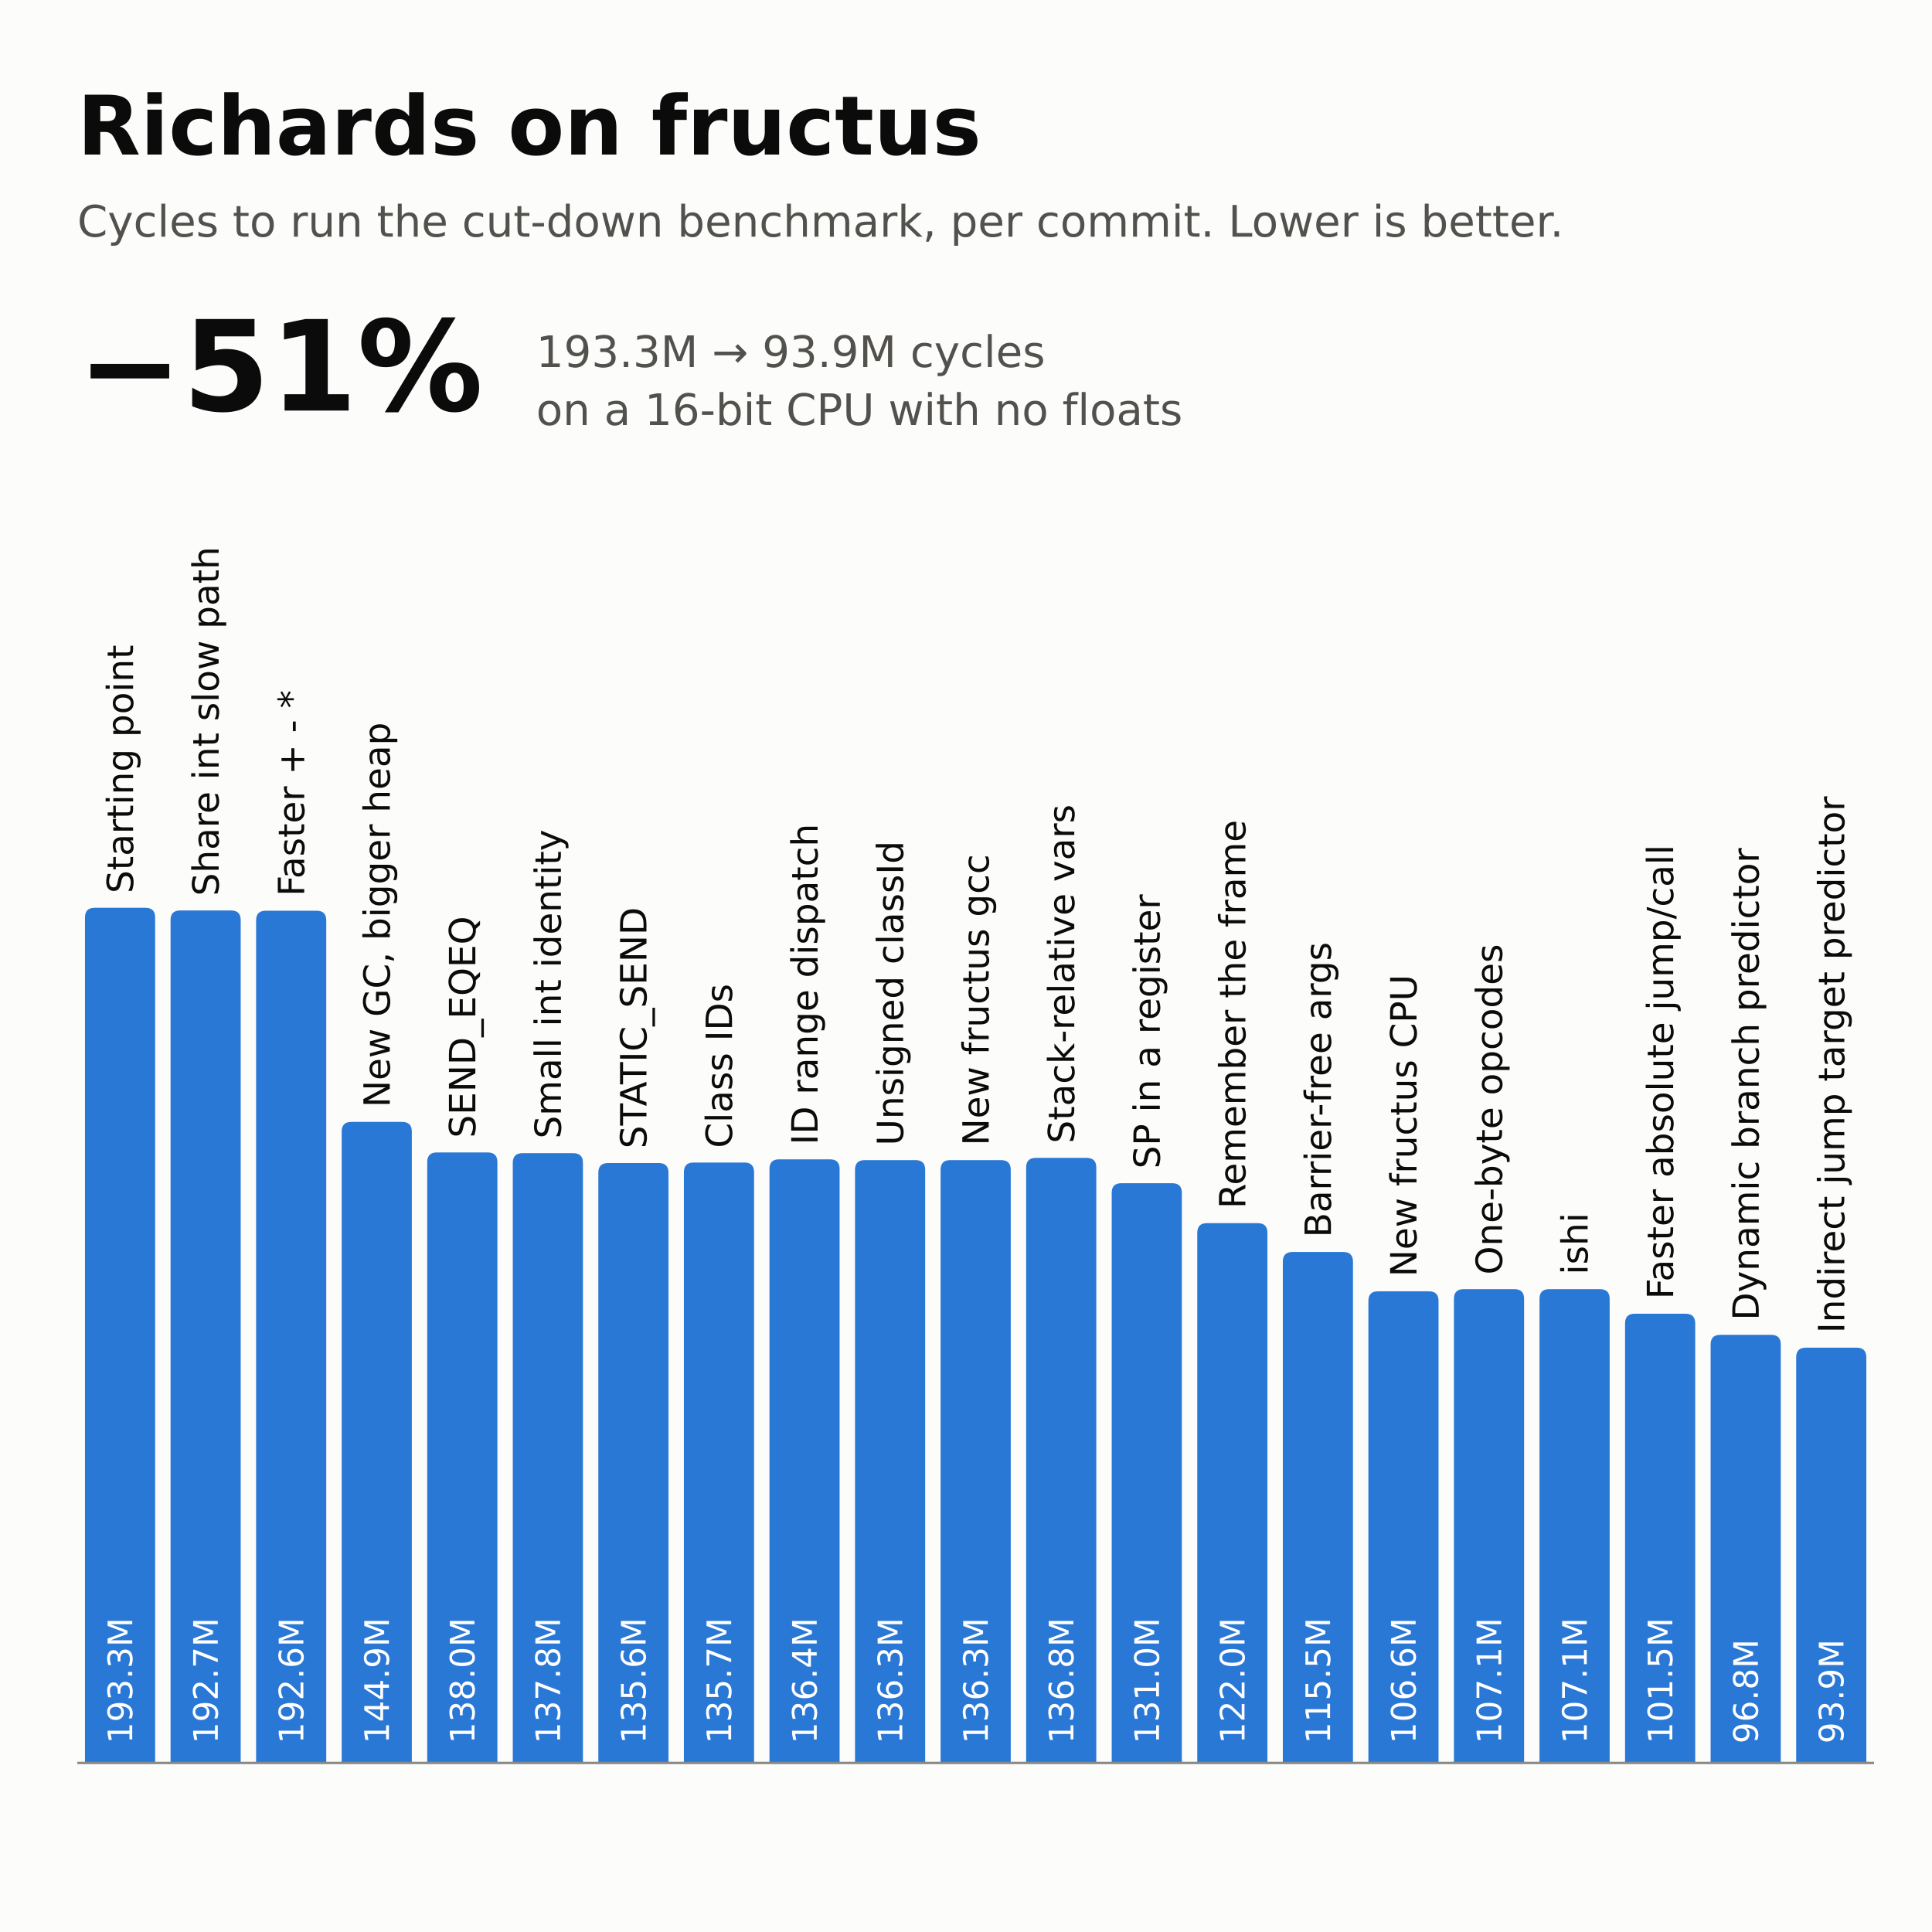
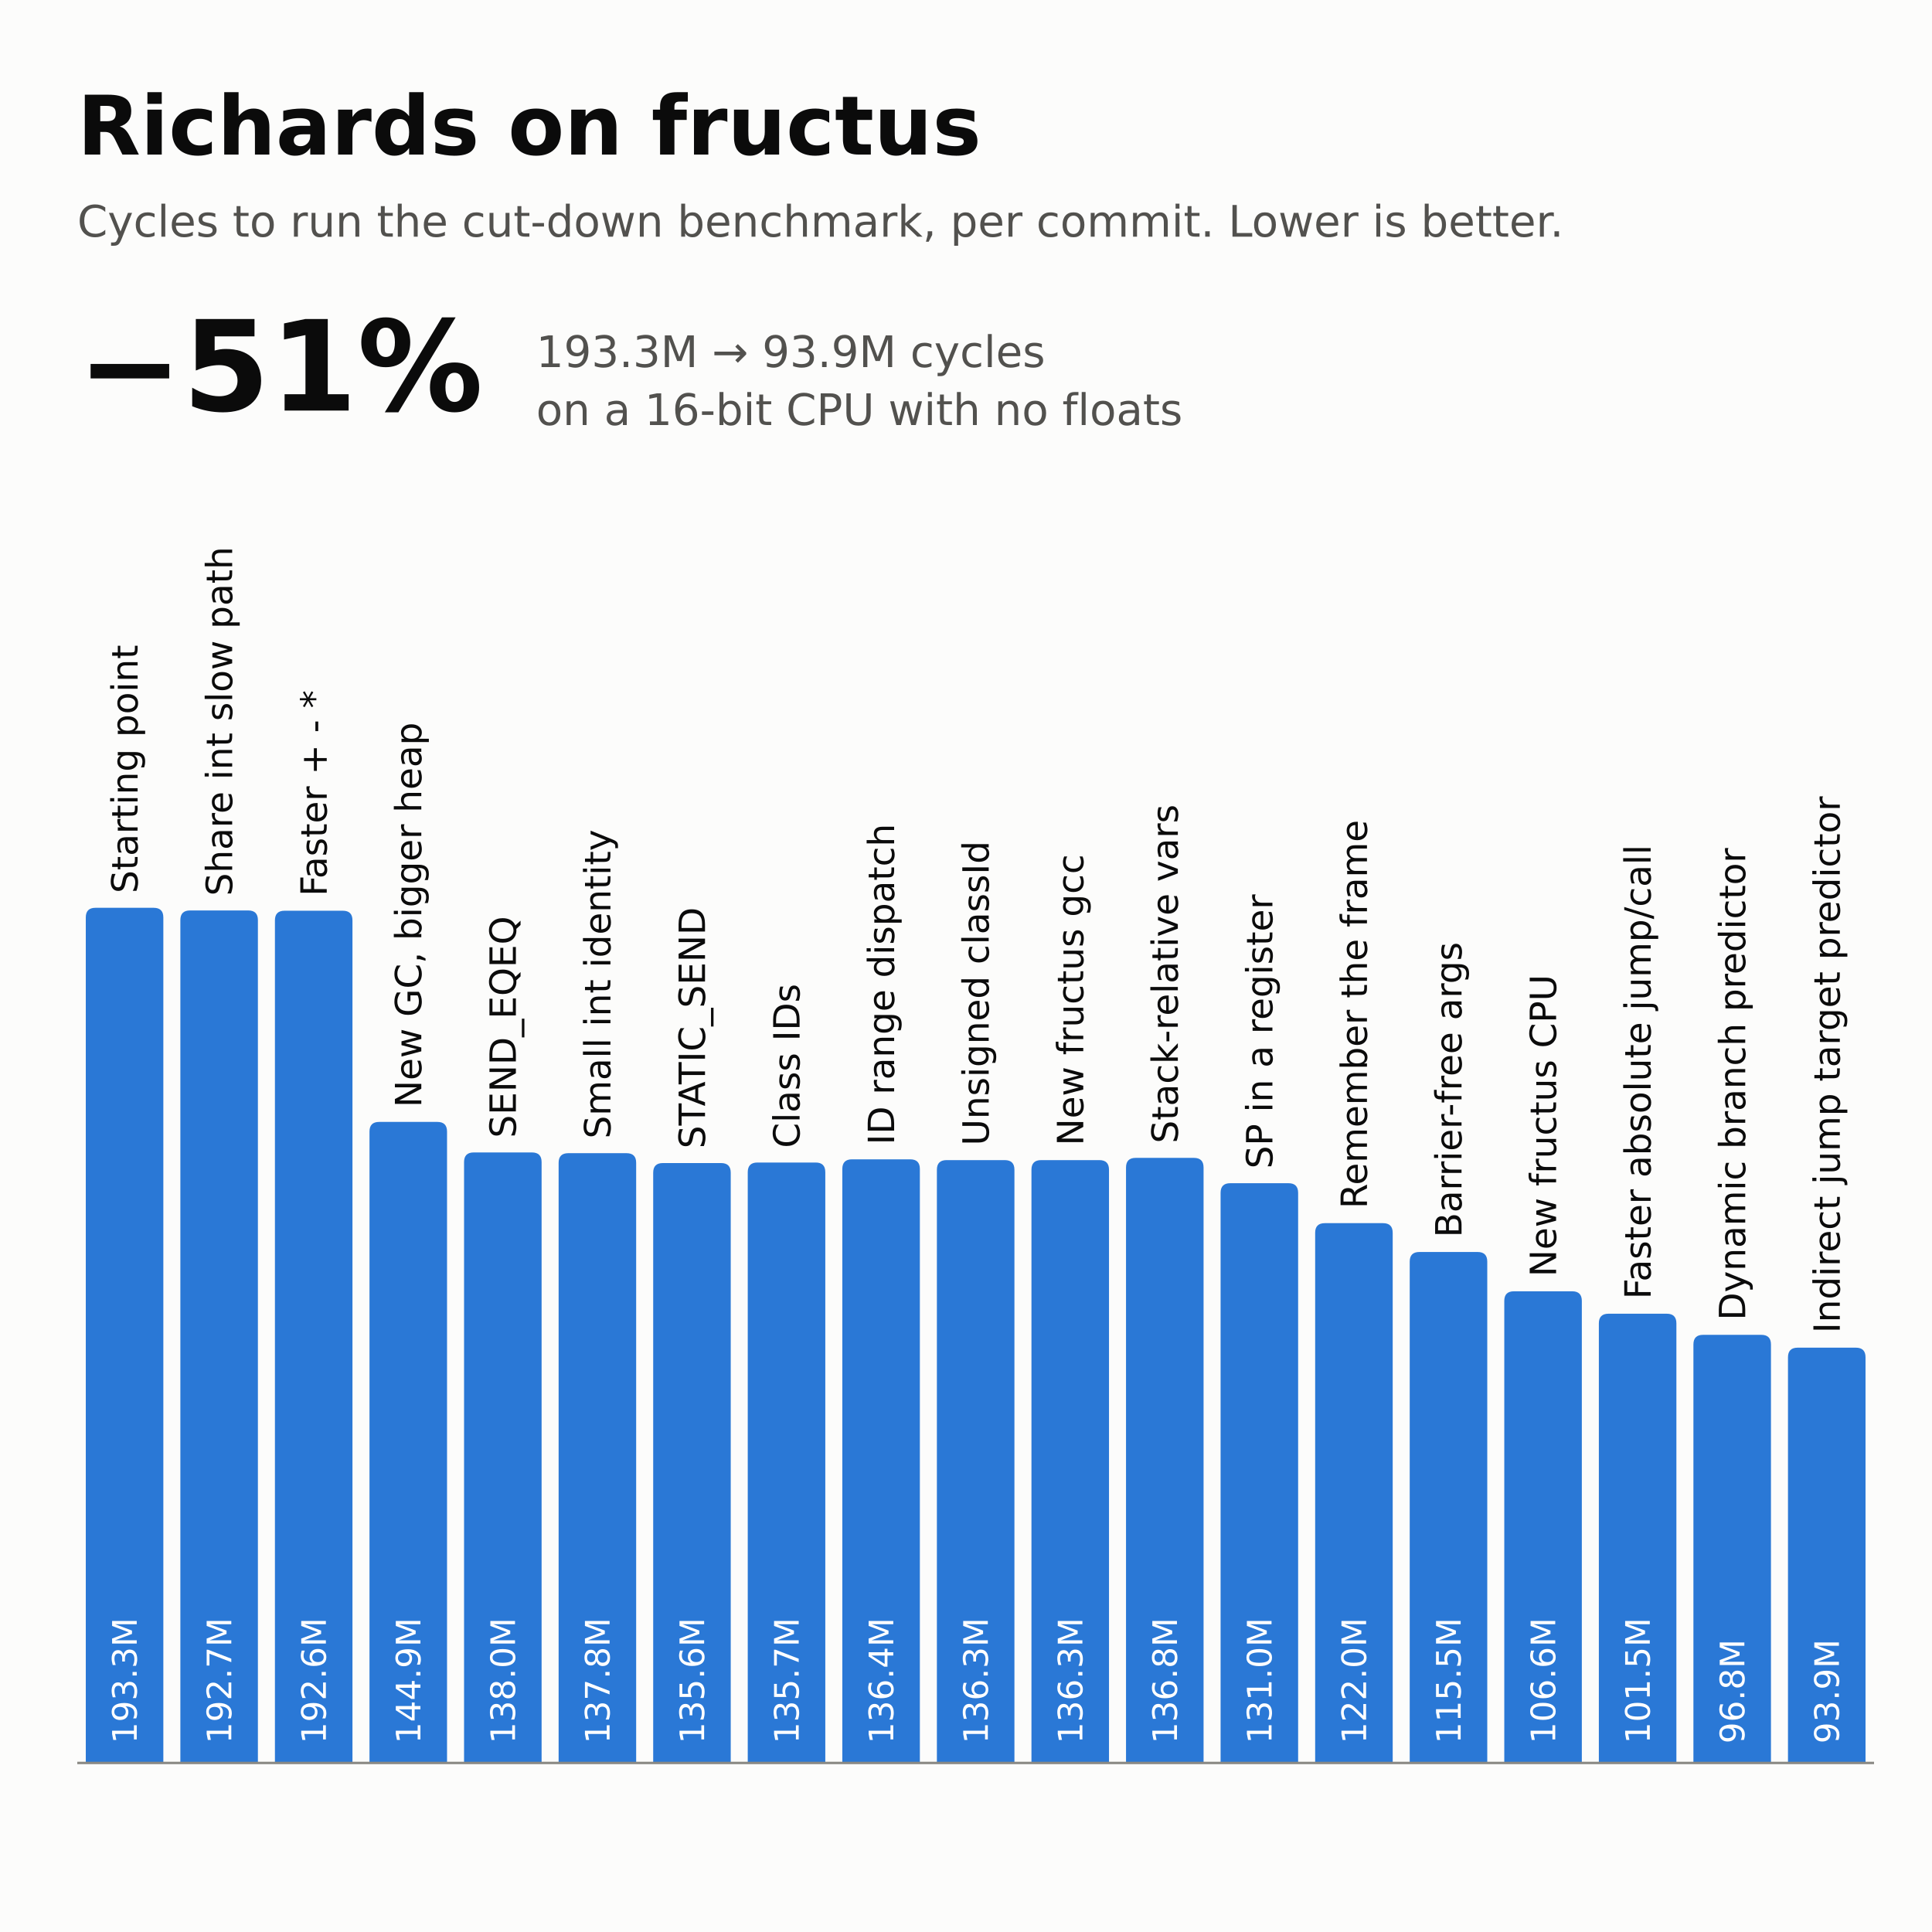
<svg xmlns="http://www.w3.org/2000/svg" width="800" height="800" viewBox="0 0 800 800" font-family="'DejaVu Sans', 'Liberation Sans', sans-serif">
  <rect width="800" height="800" fill="#fcfcfb" />
  <text x="32" y="64" font-size="34" font-weight="bold" fill="#0b0b0b">Richards on fructus</text>
  <text x="32" y="98" font-size="18" fill="#52514e">Cycles to run the cut-down benchmark, per commit. Lower is better.</text>
  <text x="32" y="170" font-size="52" font-weight="bold" fill="#0b0b0b">−51%</text>
  <text x="222" y="152" font-size="18" fill="#52514e">193.3M → 93.9M cycles</text>
  <text x="222" y="176" font-size="18" fill="#52514e">on a 16-bit CPU with no floats</text>
-   <path d="M35.189,730 V379.901 Q35.189,375.901 39.189,375.901 H60.24 Q64.24,375.901 64.24,379.901 V730 Z" fill="#2a78d6" />
-   <text transform="translate(54.75429,722) rotate(-90)" font-size="14" fill="#ffffff">193.3M</text>
-   <text transform="translate(55.11429,369.9009) rotate(-90)" font-size="15.0" fill="#0b0b0b">Starting point</text>
-   <path d="M70.617,730 V381 Q70.617,377 74.617,377 H95.669 Q99.669,377 99.669,381 V730 Z" fill="#2a78d6" />
-   <text transform="translate(90.18286,722) rotate(-90)" font-size="14" fill="#ffffff">192.7M</text>
-   <text transform="translate(90.54286,371) rotate(-90)" font-size="15.0" fill="#0b0b0b">Share int slow path</text>
-   <path d="M106.046,730 V381.11 Q106.046,377.11 110.046,377.11 H131.097 Q135.097,377.11 135.097,381.11 V730 Z" fill="#2a78d6" />
-   <text transform="translate(125.6114,722) rotate(-90)" font-size="14" fill="#ffffff">192.6M</text>
-   <text transform="translate(125.9714,371.1099) rotate(-90)" font-size="15.0" fill="#0b0b0b">Faster + - *</text>
-   <path d="M141.474,730 V468.563 Q141.474,464.563 145.474,464.563 H166.526 Q170.526,464.563 170.526,468.563 V730 Z" fill="#2a78d6" />
-   <text transform="translate(161.04,722) rotate(-90)" font-size="14" fill="#ffffff">144.9M</text>
-   <text transform="translate(161.4,458.5631) rotate(-90)" font-size="15.0" fill="#0b0b0b">New GC, bigger heap</text>
-   <path d="M176.903,730 V481.203 Q176.903,477.203 180.903,477.203 H201.954 Q205.954,477.203 205.954,481.203 V730 Z" fill="#2a78d6" />
-   <text transform="translate(196.4686,722) rotate(-90)" font-size="14" fill="#ffffff">138.0M</text>
-   <text transform="translate(196.8286,471.2029) rotate(-90)" font-size="15.0" fill="#0b0b0b">SEND_EQEQ</text>
-   <path d="M212.331,730 V481.506 Q212.331,477.506 216.331,477.506 H237.383 Q241.383,477.506 241.383,481.506 V730 Z" fill="#2a78d6" />
-   <text transform="translate(231.8971,722) rotate(-90)" font-size="14" fill="#ffffff">137.8M</text>
-   <text transform="translate(232.2571,471.5063) rotate(-90)" font-size="15.0" fill="#0b0b0b">Small int identity</text>
-   <path d="M247.76,730 V485.599 Q247.76,481.599 251.76,481.599 H272.811 Q276.811,481.599 276.811,485.599 V730 Z" fill="#2a78d6" />
-   <text transform="translate(267.3257,722) rotate(-90)" font-size="14" fill="#ffffff">135.6M</text>
-   <text transform="translate(267.6857,475.5994) rotate(-90)" font-size="15.0" fill="#0b0b0b">STATIC_SEND</text>
-   <path d="M283.189,730 V485.376 Q283.189,481.376 287.189,481.376 H308.24 Q312.24,481.376 312.24,485.376 V730 Z" fill="#2a78d6" />
-   <text transform="translate(302.7543,722) rotate(-90)" font-size="14" fill="#ffffff">135.7M</text>
-   <text transform="translate(303.1143,475.3758) rotate(-90)" font-size="15.0" fill="#0b0b0b">Class IDs</text>
-   <path d="M318.617,730 V484.054 Q318.617,480.054 322.617,480.054 H343.669 Q347.669,480.054 347.669,484.054 V730 Z" fill="#2a78d6" />
-   <text transform="translate(338.1829,722) rotate(-90)" font-size="14" fill="#ffffff">136.4M</text>
-   <text transform="translate(338.5429,474.0543) rotate(-90)" font-size="15.0" fill="#0b0b0b">ID range dispatch</text>
-   <path d="M354.046,730 V484.379 Q354.046,480.379 358.046,480.379 H379.097 Q383.097,480.379 383.097,484.379 V730 Z" fill="#2a78d6" />
-   <text transform="translate(373.6114,722) rotate(-90)" font-size="14" fill="#ffffff">136.3M</text>
-   <text transform="translate(373.9714,474.3792) rotate(-90)" font-size="15.0" fill="#0b0b0b">Unsigned classId</text>
-   <path d="M389.474,730 V484.379 Q389.474,480.379 393.474,480.379 H414.526 Q418.526,480.379 418.526,484.379 V730 Z" fill="#2a78d6" />
+   <path d="M35.524,730 V379.901 Q35.524,375.901 39.524,375.901 H63.634 Q67.634,375.901 67.634,379.901 V730 Z" fill="#2a78d6" />
+   <text transform="translate(56.61895,722) rotate(-90)" font-size="14" fill="#ffffff">193.3M</text>
+   <text transform="translate(56.97895,369.9009) rotate(-90)" font-size="15.0" fill="#0b0b0b">Starting point</text>
+   <path d="M74.682,730 V381 Q74.682,377 78.682,377 H102.792 Q106.792,377 106.792,381 V730 Z" fill="#2a78d6" />
+   <text transform="translate(95.77684,722) rotate(-90)" font-size="14" fill="#ffffff">192.7M</text>
+   <text transform="translate(96.13684,371) rotate(-90)" font-size="15.0" fill="#0b0b0b">Share int slow path</text>
+   <path d="M113.84,730 V381.11 Q113.84,377.11 117.84,377.11 H141.949 Q145.949,377.11 145.949,381.11 V730 Z" fill="#2a78d6" />
+   <text transform="translate(134.9347,722) rotate(-90)" font-size="14" fill="#ffffff">192.6M</text>
+   <text transform="translate(135.2947,371.1099) rotate(-90)" font-size="15.0" fill="#0b0b0b">Faster + - *</text>
+   <path d="M152.998,730 V468.563 Q152.998,464.563 156.998,464.563 H181.107 Q185.107,464.563 185.107,468.563 V730 Z" fill="#2a78d6" />
+   <text transform="translate(174.0926,722) rotate(-90)" font-size="14" fill="#ffffff">144.9M</text>
+   <text transform="translate(174.4526,458.5631) rotate(-90)" font-size="15.0" fill="#0b0b0b">New GC, bigger heap</text>
+   <path d="M192.156,730 V481.203 Q192.156,477.203 196.156,477.203 H220.265 Q224.265,477.203 224.265,481.203 V730 Z" fill="#2a78d6" />
+   <text transform="translate(213.2505,722) rotate(-90)" font-size="14" fill="#ffffff">138.0M</text>
+   <text transform="translate(213.6105,471.2029) rotate(-90)" font-size="15.0" fill="#0b0b0b">SEND_EQEQ</text>
+   <path d="M231.314,730 V481.506 Q231.314,477.506 235.314,477.506 H259.423 Q263.423,477.506 263.423,481.506 V730 Z" fill="#2a78d6" />
+   <text transform="translate(252.4084,722) rotate(-90)" font-size="14" fill="#ffffff">137.8M</text>
+   <text transform="translate(252.7684,471.5063) rotate(-90)" font-size="15.0" fill="#0b0b0b">Small int identity</text>
+   <path d="M270.472,730 V485.599 Q270.472,481.599 274.472,481.599 H298.581 Q302.581,481.599 302.581,485.599 V730 Z" fill="#2a78d6" />
+   <text transform="translate(291.5663,722) rotate(-90)" font-size="14" fill="#ffffff">135.6M</text>
+   <text transform="translate(291.9263,475.5994) rotate(-90)" font-size="15.0" fill="#0b0b0b">STATIC_SEND</text>
+   <path d="M309.629,730 V485.376 Q309.629,481.376 313.629,481.376 H337.739 Q341.739,481.376 341.739,485.376 V730 Z" fill="#2a78d6" />
+   <text transform="translate(330.7242,722) rotate(-90)" font-size="14" fill="#ffffff">135.7M</text>
+   <text transform="translate(331.0842,475.3758) rotate(-90)" font-size="15.0" fill="#0b0b0b">Class IDs</text>
+   <path d="M348.787,730 V484.054 Q348.787,480.054 352.787,480.054 H376.897 Q380.897,480.054 380.897,484.054 V730 Z" fill="#2a78d6" />
+   <text transform="translate(369.8821,722) rotate(-90)" font-size="14" fill="#ffffff">136.4M</text>
+   <text transform="translate(370.2421,474.0543) rotate(-90)" font-size="15.0" fill="#0b0b0b">ID range dispatch</text>
+   <path d="M387.945,730 V484.379 Q387.945,480.379 391.945,480.379 H416.055 Q420.055,480.379 420.055,484.379 V730 Z" fill="#2a78d6" />
  <text transform="translate(409.04,722) rotate(-90)" font-size="14" fill="#ffffff">136.3M</text>
-   <text transform="translate(409.4,474.3792) rotate(-90)" font-size="15.0" fill="#0b0b0b">New fructus gcc</text>
-   <path d="M424.903,730 V483.451 Q424.903,479.451 428.903,479.451 H449.954 Q453.954,479.451 453.954,483.451 V730 Z" fill="#2a78d6" />
-   <text transform="translate(444.4686,722) rotate(-90)" font-size="14" fill="#ffffff">136.8M</text>
-   <text transform="translate(444.8286,473.451) rotate(-90)" font-size="15.0" fill="#0b0b0b">Stack-relative vars</text>
-   <path d="M460.331,730 V493.943 Q460.331,489.943 464.331,489.943 H485.383 Q489.383,489.943 489.383,493.943 V730 Z" fill="#2a78d6" />
-   <text transform="translate(479.8971,722) rotate(-90)" font-size="14" fill="#ffffff">131.0M</text>
-   <text transform="translate(480.2571,483.9433) rotate(-90)" font-size="15.0" fill="#0b0b0b">SP in a register</text>
-   <path d="M495.76,730 V510.484 Q495.76,506.484 499.76,506.484 H520.811 Q524.811,506.484 524.811,510.484 V730 Z" fill="#2a78d6" />
-   <text transform="translate(515.3257,722) rotate(-90)" font-size="14" fill="#ffffff">122.0M</text>
-   <text transform="translate(515.6857,500.4844) rotate(-90)" font-size="15.0" fill="#0b0b0b">Remember the frame</text>
-   <path d="M531.189,730 V522.421 Q531.189,518.421 535.189,518.421 H556.24 Q560.24,518.421 560.24,522.421 V730 Z" fill="#2a78d6" />
-   <text transform="translate(550.7543,722) rotate(-90)" font-size="14" fill="#ffffff">115.5M</text>
-   <text transform="translate(551.1143,512.421) rotate(-90)" font-size="15.0" fill="#0b0b0b">Barrier-free args</text>
-   <path d="M566.617,730 V538.696 Q566.617,534.696 570.617,534.696 H591.669 Q595.669,534.696 595.669,538.696 V730 Z" fill="#2a78d6" />
-   <text transform="translate(586.1829,722) rotate(-90)" font-size="14" fill="#ffffff">106.6M</text>
-   <text transform="translate(586.5429,528.6965) rotate(-90)" font-size="15.0" fill="#0b0b0b">New fructus CPU</text>
-   <path d="M602.046,730 V537.817 Q602.046,533.817 606.046,533.817 H627.097 Q631.097,533.817 631.097,537.817 V730 Z" fill="#2a78d6" />
-   <text transform="translate(621.6114,722) rotate(-90)" font-size="14" fill="#ffffff">107.1M</text>
-   <text transform="translate(621.9714,527.8169) rotate(-90)" font-size="15.0" fill="#0b0b0b">One-byte opcodes</text>
-   <path d="M637.474,730 V537.818 Q637.474,533.818 641.474,533.818 H662.526 Q666.526,533.818 666.526,537.818 V730 Z" fill="#2a78d6" />
-   <text transform="translate(657.04,722) rotate(-90)" font-size="14" fill="#ffffff">107.1M</text>
-   <text transform="translate(657.4,527.8179) rotate(-90)" font-size="15.0" fill="#0b0b0b">ishi</text>
-   <path d="M672.903,730 V547.981 Q672.903,543.981 676.903,543.981 H697.954 Q701.954,543.981 701.954,547.981 V730 Z" fill="#2a78d6" />
-   <text transform="translate(692.4686,722) rotate(-90)" font-size="14" fill="#ffffff">101.5M</text>
-   <text transform="translate(692.8286,537.9811) rotate(-90)" font-size="15.0" fill="#0b0b0b">Faster absolute jump/call</text>
-   <path d="M708.331,730 V556.727 Q708.331,552.727 712.331,552.727 H733.383 Q737.383,552.727 737.383,556.727 V730 Z" fill="#2a78d6" />
-   <text transform="translate(727.8971,722) rotate(-90)" font-size="14" fill="#ffffff">96.8M</text>
-   <text transform="translate(728.2571,546.7269) rotate(-90)" font-size="15.0" fill="#0b0b0b">Dynamic branch predictor</text>
-   <path d="M743.76,730 V562.041 Q743.76,558.041 747.76,558.041 H768.811 Q772.811,558.041 772.811,562.041 V730 Z" fill="#2a78d6" />
-   <text transform="translate(763.3257,722) rotate(-90)" font-size="14" fill="#ffffff">93.9M</text>
-   <text transform="translate(763.6857,552.0411) rotate(-90)" font-size="15.0" fill="#0b0b0b">Indirect jump target predictor</text>
+   <text transform="translate(409.4,474.3792) rotate(-90)" font-size="15.0" fill="#0b0b0b">Unsigned classId</text>
+   <path d="M427.103,730 V484.379 Q427.103,480.379 431.103,480.379 H455.213 Q459.213,480.379 459.213,484.379 V730 Z" fill="#2a78d6" />
+   <text transform="translate(448.1979,722) rotate(-90)" font-size="14" fill="#ffffff">136.3M</text>
+   <text transform="translate(448.5579,474.3792) rotate(-90)" font-size="15.0" fill="#0b0b0b">New fructus gcc</text>
+   <path d="M466.261,730 V483.451 Q466.261,479.451 470.261,479.451 H494.371 Q498.371,479.451 498.371,483.451 V730 Z" fill="#2a78d6" />
+   <text transform="translate(487.3558,722) rotate(-90)" font-size="14" fill="#ffffff">136.8M</text>
+   <text transform="translate(487.7158,473.451) rotate(-90)" font-size="15.0" fill="#0b0b0b">Stack-relative vars</text>
+   <path d="M505.419,730 V493.943 Q505.419,489.943 509.419,489.943 H533.528 Q537.528,489.943 537.528,493.943 V730 Z" fill="#2a78d6" />
+   <text transform="translate(526.5137,722) rotate(-90)" font-size="14" fill="#ffffff">131.0M</text>
+   <text transform="translate(526.8737,483.9433) rotate(-90)" font-size="15.0" fill="#0b0b0b">SP in a register</text>
+   <path d="M544.577,730 V510.484 Q544.577,506.484 548.577,506.484 H572.686 Q576.686,506.484 576.686,510.484 V730 Z" fill="#2a78d6" />
+   <text transform="translate(565.6716,722) rotate(-90)" font-size="14" fill="#ffffff">122.0M</text>
+   <text transform="translate(566.0316,500.4844) rotate(-90)" font-size="15.0" fill="#0b0b0b">Remember the frame</text>
+   <path d="M583.735,730 V522.421 Q583.735,518.421 587.735,518.421 H611.844 Q615.844,518.421 615.844,522.421 V730 Z" fill="#2a78d6" />
+   <text transform="translate(604.8295,722) rotate(-90)" font-size="14" fill="#ffffff">115.5M</text>
+   <text transform="translate(605.1895,512.421) rotate(-90)" font-size="15.0" fill="#0b0b0b">Barrier-free args</text>
+   <path d="M622.893,730 V538.696 Q622.893,534.696 626.893,534.696 H651.002 Q655.002,534.696 655.002,538.696 V730 Z" fill="#2a78d6" />
+   <text transform="translate(643.9874,722) rotate(-90)" font-size="14" fill="#ffffff">106.6M</text>
+   <text transform="translate(644.3474,528.6965) rotate(-90)" font-size="15.0" fill="#0b0b0b">New fructus CPU</text>
+   <path d="M662.051,730 V547.981 Q662.051,543.981 666.051,543.981 H690.16 Q694.16,543.981 694.16,547.981 V730 Z" fill="#2a78d6" />
+   <text transform="translate(683.1453,722) rotate(-90)" font-size="14" fill="#ffffff">101.5M</text>
+   <text transform="translate(683.5053,537.9811) rotate(-90)" font-size="15.0" fill="#0b0b0b">Faster absolute jump/call</text>
+   <path d="M701.208,730 V556.727 Q701.208,552.727 705.208,552.727 H729.318 Q733.318,552.727 733.318,556.727 V730 Z" fill="#2a78d6" />
+   <text transform="translate(722.3032,722) rotate(-90)" font-size="14" fill="#ffffff">96.8M</text>
+   <text transform="translate(722.6632,546.7269) rotate(-90)" font-size="15.0" fill="#0b0b0b">Dynamic branch predictor</text>
+   <path d="M740.366,730 V562.041 Q740.366,558.041 744.366,558.041 H768.476 Q772.476,558.041 772.476,562.041 V730 Z" fill="#2a78d6" />
+   <text transform="translate(761.4611,722) rotate(-90)" font-size="14" fill="#ffffff">93.9M</text>
+   <text transform="translate(761.8211,552.0411) rotate(-90)" font-size="15.0" fill="#0b0b0b">Indirect jump target predictor</text>
  <line x1="32" x2="776" y1="730" y2="730" stroke="#8a8984" stroke-width="1" />
</svg>
